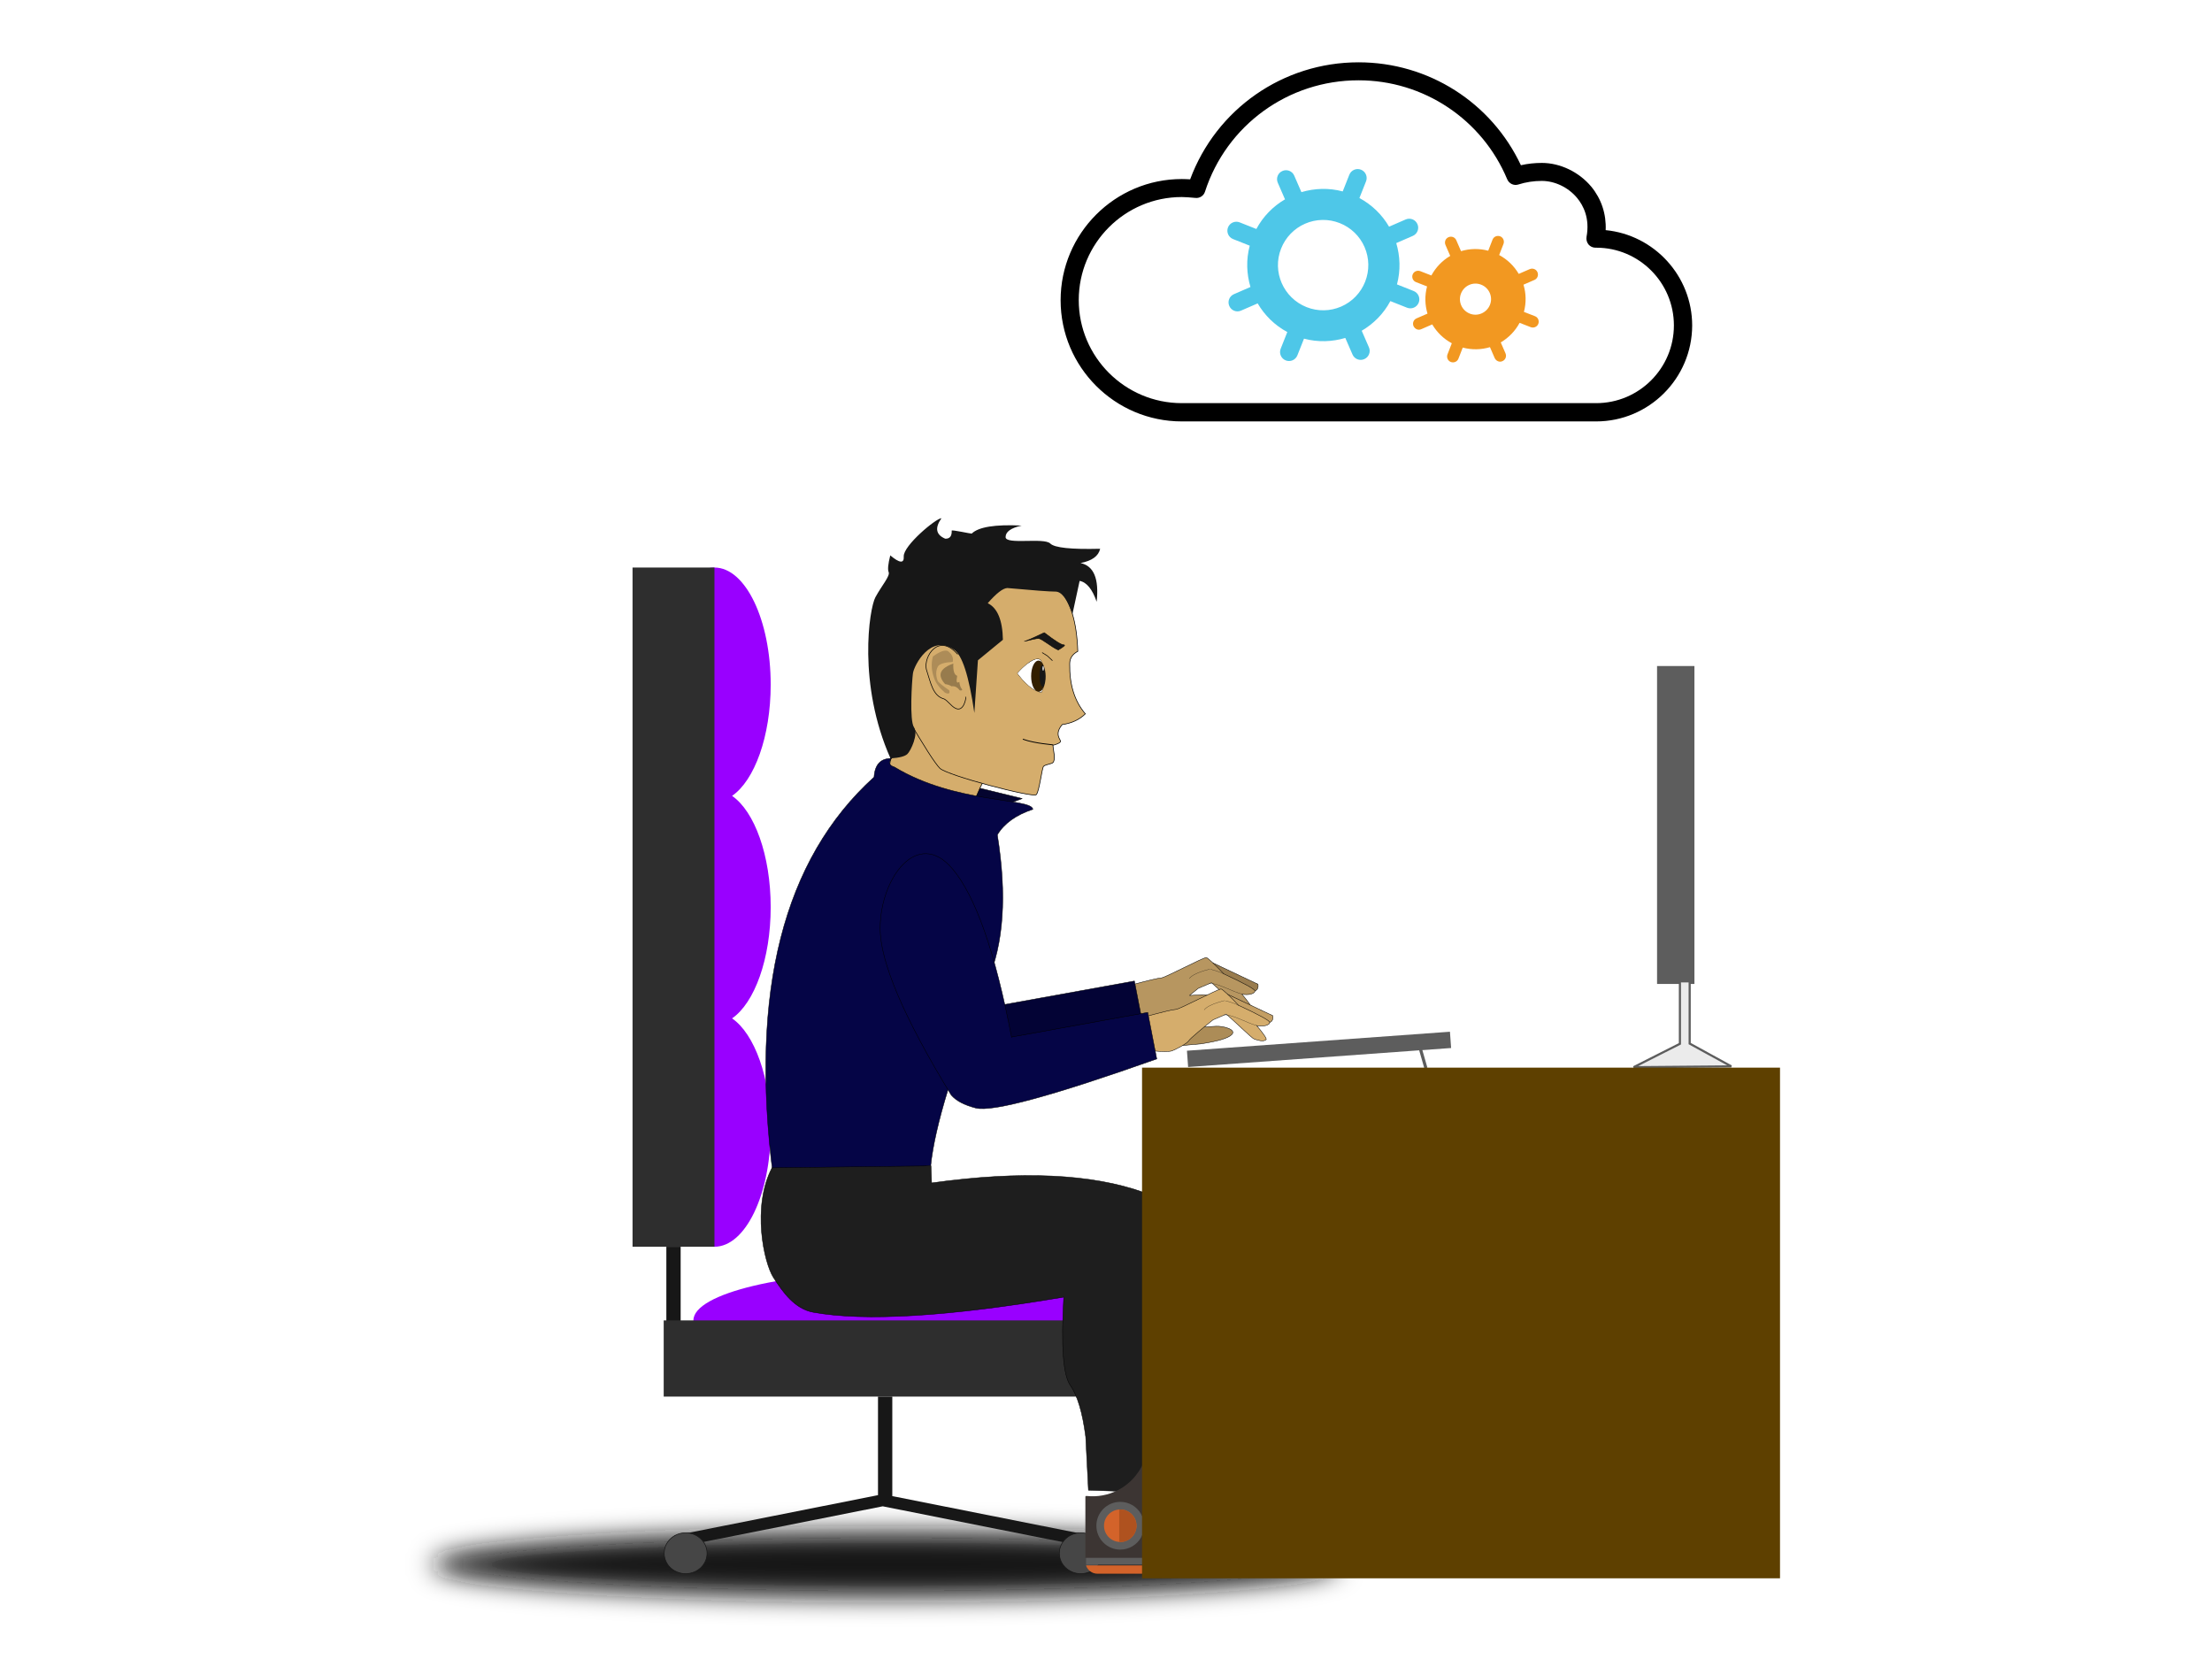
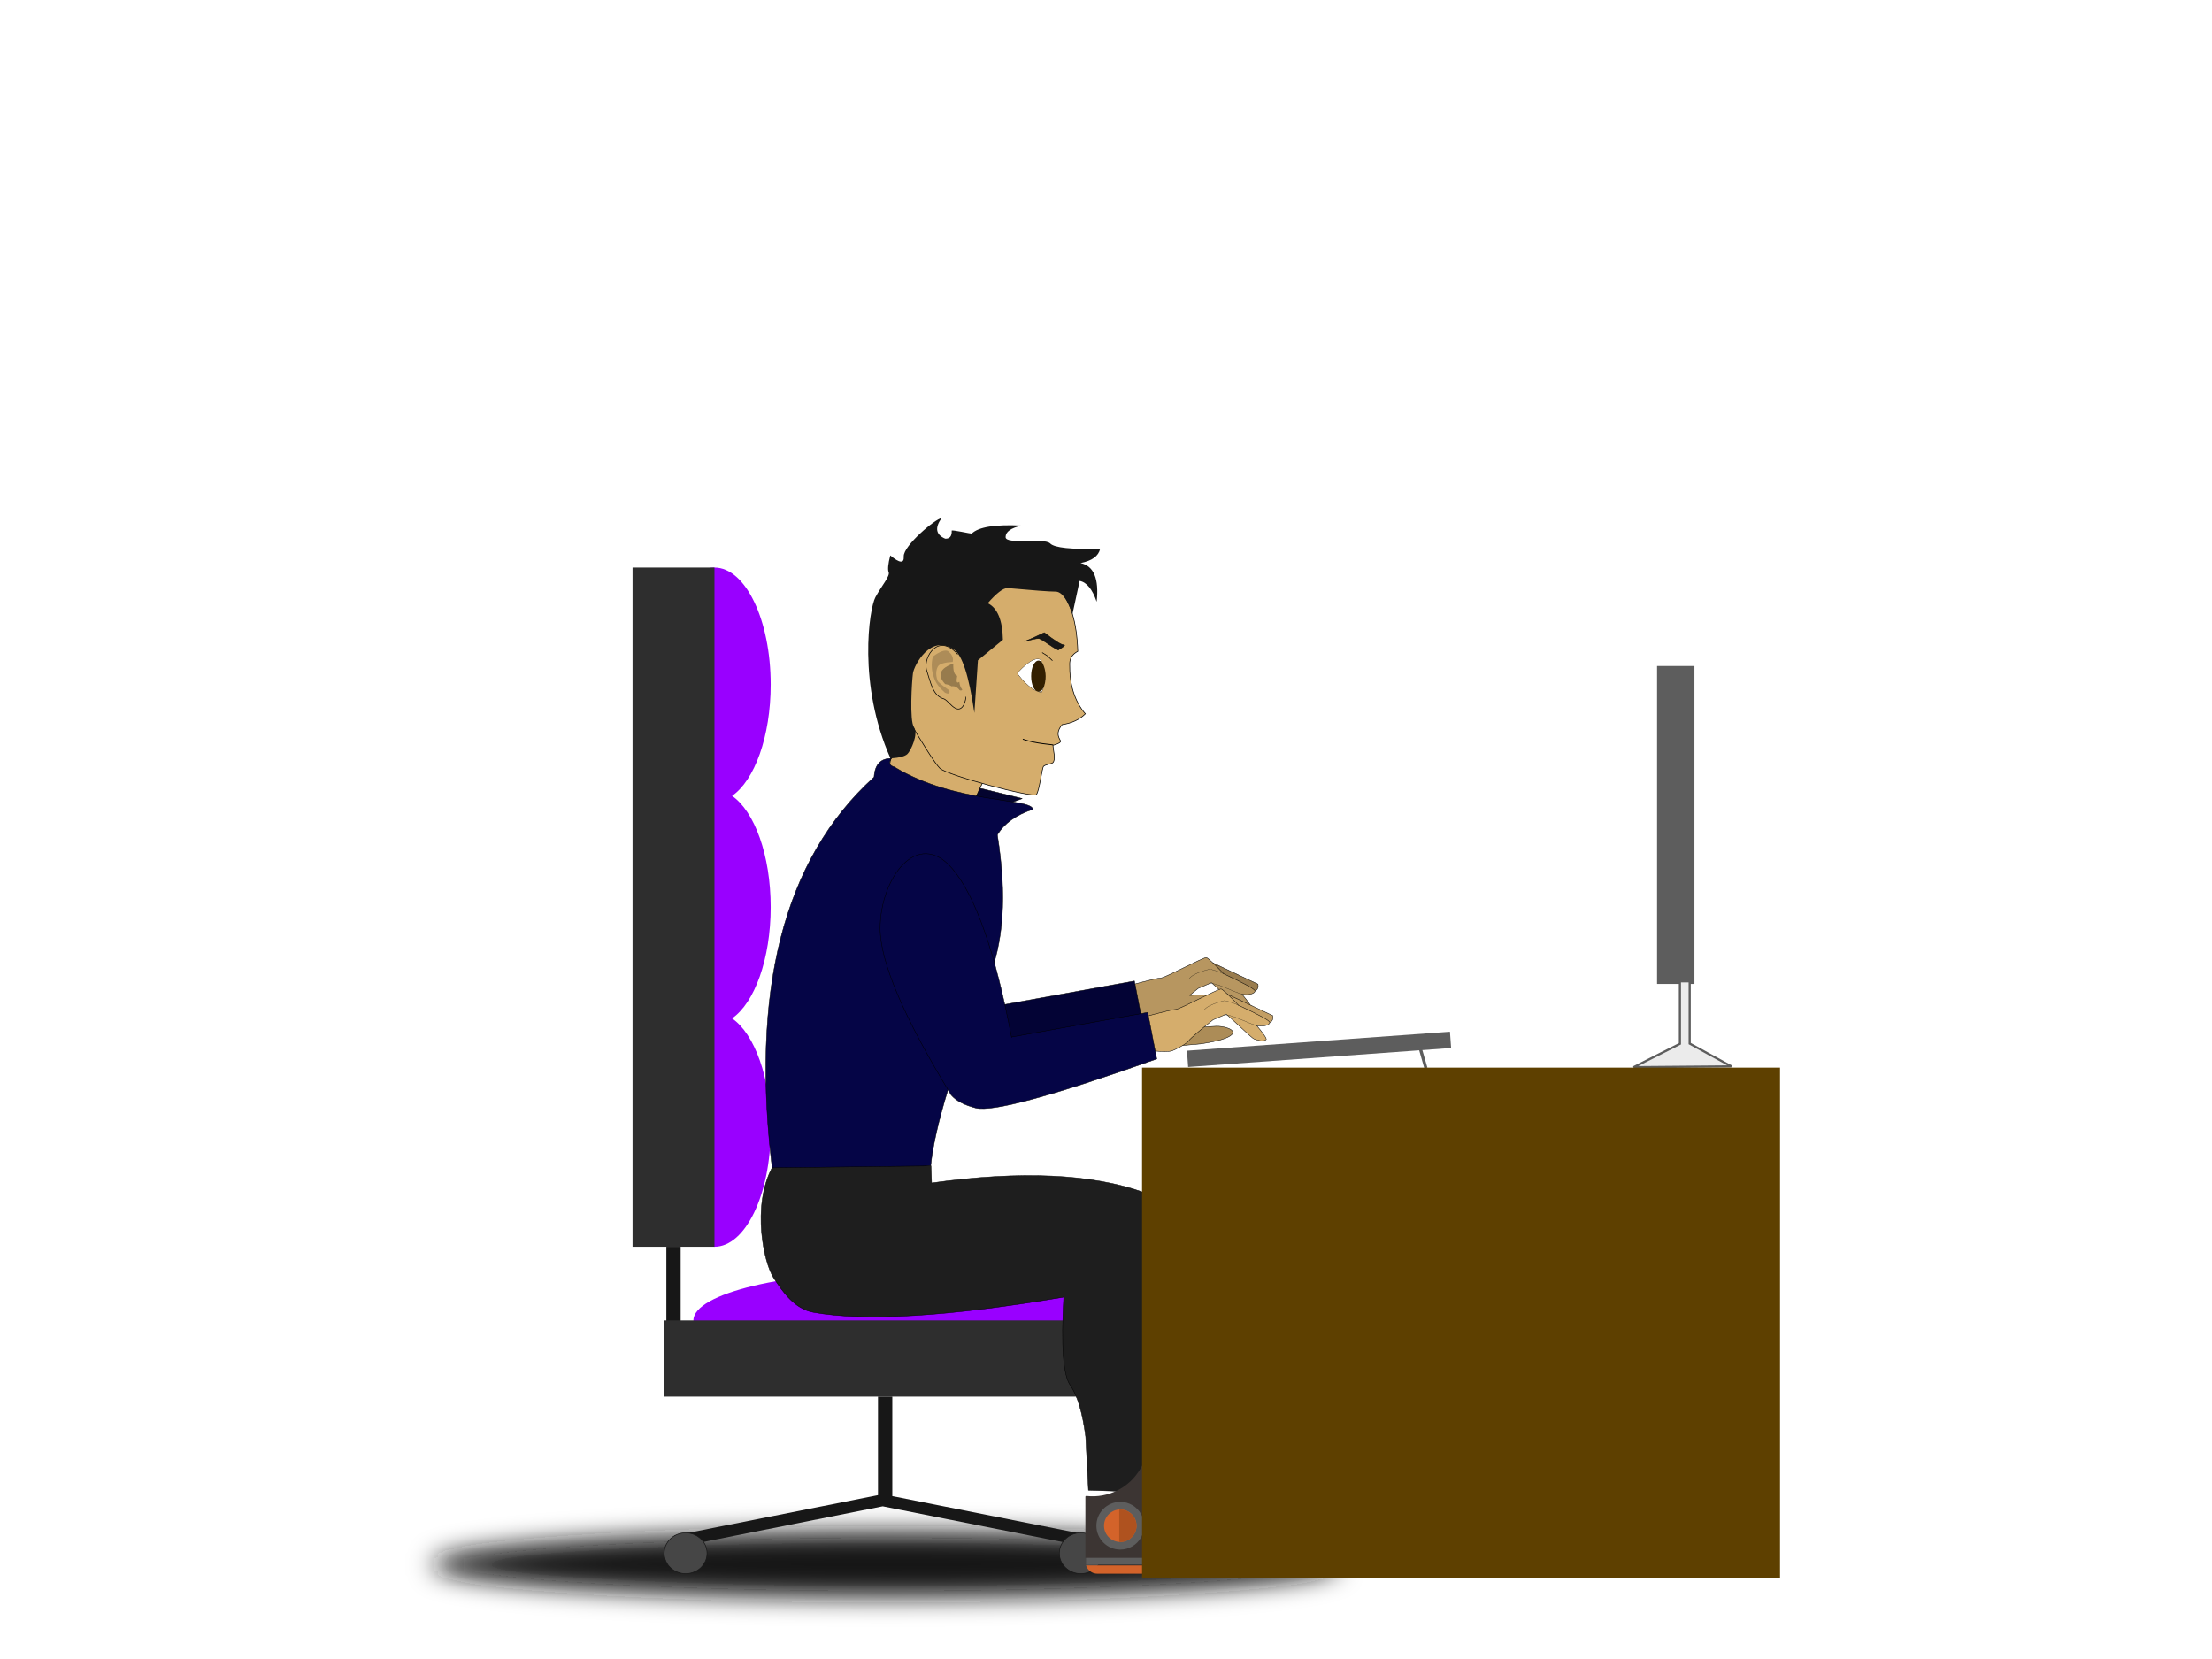
- <svg xmlns="http://www.w3.org/2000/svg" style="isolation:isolate" viewBox="0 0 1024 768">
+ <svg xmlns="http://www.w3.org/2000/svg" class="meCoding" style="isolation:isolate" viewBox="0 0 1024 768">
  <defs>
    <clipPath id="_clipPath_xZnr8zalkFEHbF4IuZjvv736p7rkLPfY">
      <rect width="1024" height="768" />
    </clipPath>
  </defs>
  <g clip-path="url(#_clipPath_xZnr8zalkFEHbF4IuZjvv736p7rkLPfY)">
    <g id="Draw">
      <defs>
        <filter id="qaX06xkHIKl1YF5FQvQt4ZvI3YaojfjS" x="-200%" y="-200%" width="400%" height="400%">
          <feGaussianBlur stdDeviation="5.796" />
        </filter>
      </defs>
      <g filter="url(#qaX06xkHIKl1YF5FQvQt4ZvI3YaojfjS)">
        <path d=" M 199.98 724.204 C 199.98 715.954 294.144 709.257 410.129 709.257 C 526.113 709.257 620.277 715.954 620.277 724.204 C 620.277 732.454 526.113 739.152 410.129 739.152 C 294.144 739.152 199.98 732.454 199.98 724.204 Z " fill="rgb(23,23,23)" />
      </g>
      <g id="Chair purple">
        <g id="Group">
          <path d=" M 322.59 471.44 C 312.213 464.3 304.715 443.929 304.715 419.94 C 304.715 395.95 312.213 375.579 322.59 368.439 C 312.213 361.299 304.715 340.928 304.715 316.939 C 304.715 287.019 316.378 262.728 330.745 262.728 C 345.111 262.728 356.775 287.019 356.775 316.939 C 356.775 340.928 349.276 361.299 338.899 368.439 C 349.276 375.579 356.775 395.95 356.775 419.94 C 356.775 443.929 349.276 464.3 338.899 471.44 C 349.276 478.58 356.775 498.951 356.775 522.941 C 356.775 552.861 345.111 577.152 330.745 577.152 C 316.378 577.152 304.715 552.861 304.715 522.941 C 304.715 498.951 312.213 478.58 322.59 471.44 Z " fill="rgb(153,0,255)" />
          <rect x="292.822" y="262.728" width="37.922" height="314.424" transform="matrix(1,0,0,1,0,0)" fill="rgb(46,46,46)" />
          <rect x="308.474" y="577.152" width="6.62" height="56.757" transform="matrix(1,0,0,1,0,0)" fill="rgb(23,23,23)" />
          <path d=" M 321.003 611.251 C 321.003 598.745 363.657 588.592 416.196 588.592 C 468.735 588.592 511.39 598.745 511.39 611.251 C 511.39 623.756 468.735 633.909 416.196 633.909 C 363.657 633.909 321.003 623.756 321.003 611.251 Z " fill="rgb(153,0,255)" />
          <rect x="307.248" y="611.251" width="204.142" height="35.271" transform="matrix(1,0,0,1,0,0)" fill="rgb(46,46,46)" />
          <g id="Group">
            <path d=" M 406.452 692.147 L 406.452 646.522 L 413.072 646.522 L 413.072 692.593 L 505.096 710.887 L 503.92 716.255 L 408.641 697.314 L 313.361 716.255 L 312.185 710.887 L 406.452 692.147 Z " fill="rgb(23,23,23)" />
            <path d=" M 307.467 719.045 C 307.467 713.824 311.917 709.586 317.397 709.586 C 322.877 709.586 327.327 713.824 327.327 719.045 C 327.327 724.266 322.877 728.505 317.397 728.505 C 311.917 728.505 307.467 724.266 307.467 719.045 Z " fill="rgb(70,70,70)" vector-effect="non-scaling-stroke" stroke-width="0.3" stroke="rgb(23,23,23)" stroke-linejoin="miter" stroke-linecap="square" stroke-miterlimit="3" />
            <path d=" M 490.391 719.045 C 490.391 713.824 494.841 709.586 500.321 709.586 C 505.801 709.586 510.25 713.824 510.25 719.045 C 510.25 724.266 505.801 728.505 500.321 728.505 C 494.841 728.505 490.391 724.266 490.391 719.045 Z " fill="rgb(70,70,70)" vector-effect="non-scaling-stroke" stroke-width="0.3" stroke="rgb(23,23,23)" stroke-linejoin="miter" stroke-linecap="square" stroke-miterlimit="3" />
          </g>
        </g>
      </g>
      <rect x="767.101" y="308.321" width="17.3" height="147.178" transform="matrix(1,0,0,1,0,0)" fill="rgb(93,93,93)" />
      <path d=" M 782.202 483.106 L 782.202 454.297 L 777.682 454.297 L 777.682 483.207 L 768.189 488.004 L 756.247 494.038 L 778.858 493.851 L 801.469 493.663 L 790.8 487.817 L 782.202 483.106 Z " fill="rgb(235,235,235)" vector-effect="non-scaling-stroke" stroke-width="1" stroke="rgb(93,93,93)" stroke-linejoin="miter" stroke-linecap="square" stroke-miterlimit="3" />
-       <g id="Cloud">
-         <path d=" M 738.917 110.468 L 738.584 110.468 C 742.115 91.879 727.124 79.552 713.798 79.552 C 709.6 79.552 705.536 80.219 701.738 81.418 C 689.431 52.089 660.719 33.018 628.913 33.045 C 593.866 33.045 564.149 55.899 553.888 87.548 C 551.69 87.281 549.424 87.081 547.159 87.081 C 518.509 87.081 495.255 110.335 495.255 138.985 C 495.255 167.636 518.509 190.889 547.159 190.889 L 738.983 190.889 C 761.171 190.889 779.161 172.899 779.161 150.712 C 779.094 128.458 761.104 110.468 738.917 110.468 L 738.917 110.468 Z " fill="rgb(255,255,255)" />
-         <path d=" M 738.917 195.087 L 547.092 195.087 C 516.11 195.087 490.991 169.901 490.991 138.985 C 490.991 108.07 516.176 82.884 547.092 82.884 C 548.358 82.884 549.624 82.95 550.957 83.017 C 563.017 50.502 593.932 28.848 628.913 28.848 C 661.294 28.848 690.411 47.437 704.07 76.487 C 707.268 75.755 710.533 75.421 713.798 75.421 C 722.26 75.421 730.988 79.619 736.651 86.415 C 741.315 92.079 743.647 99.075 743.314 106.537 C 765.768 108.736 783.358 127.725 783.358 150.712 C 783.292 175.165 763.37 195.087 738.917 195.087 L 738.917 195.087 Z  M 547.092 91.212 C 520.774 91.212 499.386 112.6 499.386 138.919 C 499.386 165.237 520.774 186.625 547.092 186.625 L 738.917 186.625 C 758.772 186.625 774.896 170.501 774.896 150.645 C 774.896 130.79 758.772 114.666 738.983 114.666 L 738.584 114.666 C 737.384 114.666 736.185 114.133 735.386 113.2 C 734.588 112.208 734.249 110.925 734.453 109.669 C 736.052 101.074 732.987 95.144 730.122 91.679 C 726.057 86.748 719.794 83.75 713.731 83.75 C 710.067 83.75 706.402 84.283 702.871 85.416 C 700.805 86.082 698.606 85.016 697.74 83.017 C 686.15 55.218 658.964 37.13 628.846 37.176 C 596.398 37.176 567.814 57.898 557.82 88.747 C 557.22 90.679 555.288 91.879 553.289 91.612 C 550.89 91.412 548.958 91.212 547.092 91.212 L 547.092 91.212 Z " fill="rgb(0,0,0)" />
-         <path d=" M 654.431 134.721 L 646.702 131.656 C 648.435 125.193 648.168 118.597 646.369 112.534 L 654.032 109.202 C 656.164 108.269 657.097 105.804 656.164 103.739 C 655.727 102.727 654.903 101.933 653.877 101.532 C 652.851 101.132 651.707 101.158 650.7 101.607 L 643.038 104.938 C 639.777 99.334 635.026 94.744 629.312 91.679 L 632.377 83.95 C 633.224 81.816 632.18 79.399 630.045 78.553 C 627.911 77.707 625.495 78.751 624.648 80.885 L 621.583 88.614 C 615.12 86.882 608.524 87.148 602.461 88.947 L 599.129 81.285 C 598.693 80.273 597.869 79.479 596.843 79.078 C 595.816 78.678 594.672 78.705 593.666 79.153 C 592.654 79.59 591.86 80.413 591.459 81.439 C 591.059 82.466 591.086 83.61 591.534 84.616 L 594.865 92.279 C 589.261 95.54 584.672 100.291 581.606 106.004 L 573.877 102.939 C 571.743 102.093 569.327 103.137 568.48 105.271 C 567.634 107.405 568.678 109.822 570.812 110.668 L 578.541 113.733 C 576.809 120.196 577.075 126.792 578.874 132.855 L 571.212 136.187 C 570.201 136.624 569.406 137.447 569.005 138.474 C 568.605 139.5 568.632 140.644 569.08 141.651 C 569.512 142.666 570.336 143.464 571.363 143.865 C 572.391 144.266 573.538 144.236 574.543 143.783 L 582.206 140.451 C 585.404 145.915 590.068 150.579 595.931 153.71 L 592.866 161.439 C 592.02 163.574 593.064 165.99 595.198 166.836 C 597.333 167.683 599.749 166.638 600.595 164.504 L 603.66 156.775 C 610.123 158.508 616.719 158.241 622.783 156.442 L 626.114 164.104 C 626.547 165.12 627.37 165.918 628.398 166.319 C 629.426 166.72 630.572 166.69 631.578 166.237 C 633.71 165.304 634.643 162.838 633.71 160.773 L 630.378 153.111 C 635.842 149.912 640.506 145.248 643.638 139.385 L 651.366 142.45 C 653.501 143.296 655.917 142.252 656.763 140.118 C 657.61 137.984 656.566 135.567 654.431 134.721 L 654.431 134.721 Z  M 604.86 142.184 C 594.132 137.919 588.802 125.793 593.066 115.066 C 595.095 109.903 599.093 105.759 604.18 103.547 C 609.267 101.335 615.025 101.236 620.184 103.272 C 625.347 105.301 629.491 109.299 631.703 114.386 C 633.915 119.473 634.014 125.231 631.977 130.39 C 629.954 135.557 625.957 139.706 620.868 141.919 C 615.779 144.132 610.019 144.227 604.86 142.184 L 604.86 142.184 Z " fill="rgb(78,199,232)" />
-         <path d=" M 710.6 146.381 L 705.469 144.382 C 706.602 140.118 706.469 135.787 705.269 131.789 L 710.333 129.591 C 711.732 128.991 712.332 127.392 711.732 125.993 C 711.133 124.594 709.533 123.994 708.134 124.594 L 703.07 126.792 C 700.907 123.108 697.772 120.088 694.009 118.064 L 696.008 112.933 C 696.541 111.534 695.875 109.935 694.475 109.402 C 693.076 108.869 691.477 109.535 690.944 110.935 L 688.945 116.065 C 684.681 114.932 680.35 115.066 676.352 116.265 L 674.154 111.201 C 673.554 109.802 671.955 109.202 670.556 109.802 C 669.156 110.402 668.557 112.001 669.156 113.4 L 671.355 118.464 C 667.67 120.627 664.651 123.762 662.627 127.525 L 657.496 125.526 C 656.097 124.993 654.498 125.66 653.965 127.059 C 653.432 128.458 654.098 130.057 655.497 130.59 L 660.628 132.589 C 659.495 136.853 659.628 141.184 660.828 145.182 L 655.764 147.381 C 654.365 147.98 653.765 149.579 654.365 150.979 C 654.698 151.645 655.231 152.178 655.897 152.444 C 656.564 152.711 657.296 152.711 657.963 152.378 L 663.027 150.179 C 665.19 153.864 668.325 156.883 672.088 158.907 L 670.089 164.038 C 669.556 165.437 670.222 167.036 671.622 167.569 C 673.021 168.102 674.62 167.436 675.153 166.037 L 677.152 160.906 C 681.416 162.039 685.747 161.906 689.745 160.706 L 691.943 165.77 C 692.277 166.436 692.81 166.969 693.476 167.236 C 694.142 167.502 694.875 167.502 695.541 167.169 C 696.941 166.57 697.54 164.971 696.941 163.571 L 694.742 158.508 C 698.427 156.344 701.446 153.209 703.47 149.446 L 708.601 151.445 C 710 151.978 711.599 151.312 712.132 149.912 C 712.665 148.513 711.999 146.914 710.6 146.381 L 710.6 146.381 Z  M 680.417 145.182 C 676.685 143.716 674.886 139.518 676.352 135.854 C 677.818 132.123 682.016 130.324 685.68 131.789 C 689.412 133.255 691.211 137.453 689.745 141.117 C 688.279 144.782 684.081 146.648 680.417 145.182 Z " fill="rgb(242,152,33)" />
-       </g>
      <g id="Me Coding">
        <g id="Me Coding">
          <path d=" M 450.086 364.02 L 473.236 369.679 L 449.057 378.425 L 450.086 364.02 Z " fill="rgb(4,4,47)" vector-effect="non-scaling-stroke" stroke-width="0.2" stroke="rgb(0,0,0)" stroke-linejoin="miter" stroke-linecap="square" stroke-miterlimit="3" />
-           <g id="Left arm">
-             <g id="Left hand">
+           <g id="Left arm" class="left-arm">
+             <g id="Left hand" class="left-hand">
              <g id="Group">
                <path d=" M 561.395 445.714 L 582.368 455.632 Q 583.019 459.697 577.491 458.884 Q 571.963 458.071 561.07 452.055 L 561.395 445.714 Z " fill="rgb(153,124,78)" vector-effect="non-scaling-stroke" stroke-width="0.2" stroke="rgb(0,0,0)" stroke-linejoin="miter" stroke-linecap="square" stroke-miterlimit="3" />
                <path d=" M 540.62 469.431 C 538.803 470.516 536.655 471.555 535.702 471.906 Q 534.033 472.52 526.241 471.906 L 523.403 456.059 Q 535.713 452.737 537.442 452.737 C 539.17 452.737 556.787 443.286 558.409 443.286 C 559.04 443.286 562.529 446.638 566.483 450.807 Q 580.95 457.5 580.95 458.769 C 580.95 459.974 578.012 460.853 574.922 460.221 C 577.765 463.613 579.698 466.274 579.286 466.685 C 578.033 467.938 574.999 466.852 573.732 466.438 C 572.674 466.093 564.127 457.69 560.833 454.921 L 559.877 455.331 L 554.696 457.551 C 553.409 458.563 551.997 459.7 550.621 460.832 L 556.192 460.522 C 559.281 460.359 565.785 461.985 563.346 464.424 Q 560.907 466.863 549.201 468.651 L 540.62 469.431 Z " fill="rgb(183,150,96)" vector-effect="non-scaling-stroke" stroke-width="0.2" stroke="rgb(0,0,0)" stroke-linejoin="miter" stroke-linecap="square" stroke-miterlimit="3" />
+                 <path d=" M 575.094 460.219 C 570.538 459.167 563.714 454.965 559.896 455.258" fill="none" vector-effect="non-scaling-stroke" stroke-width="0.1" stroke="rgb(0,0,0)" stroke-linejoin="miter" stroke-linecap="square" stroke-miterlimit="3" />
              </g>
-               <path d=" M 575.094 460.219 C 570.538 459.167 563.714 454.965 559.896 455.258" fill="none" vector-effect="non-scaling-stroke" stroke-width="0.1" stroke="rgb(0,0,0)" stroke-linejoin="miter" stroke-linecap="square" stroke-miterlimit="3" />
              <path d=" M 550.621 452.925 C 552.795 450.207 559.782 448.783 560.022 448.645 C 560.033 448.532 564.876 449.856 566.517 450.878" fill="none" vector-effect="non-scaling-stroke" stroke-width="0.1" stroke="rgb(0,0,0)" stroke-linejoin="miter" stroke-linecap="square" stroke-miterlimit="3" />
            </g>
            <path d=" M 434.204 492.429 L 434.196 492.437 Q 401.286 438.584 401.286 415.247 C 401.286 391.911 418.639 368.575 434.795 387.722 Q 450.814 406.708 462.126 465.695 L 462.32 465.51 L 525.148 454.141 L 529.337 475.683 Q 456.981 501.354 445.565 498.421 Q 437.548 496.36 434.204 492.429 Z " fill="rgb(3,3,53)" vector-effect="non-scaling-stroke" stroke-width="0.2" stroke="rgb(0,0,0)" stroke-linejoin="miter" stroke-linecap="square" stroke-miterlimit="3" />
          </g>
          <g id="Head">
            <g id="Face">
              <g id="Base head">
                <path d=" M 418.493 327.113 Q 411.145 352.198 411.651 357.773 Q 411.398 357.266 450.673 371.963 Q 456.755 355.999 463.596 350.171 Q 463.343 349.918 418.493 327.113 Z " fill="rgb(213,173,108)" vector-effect="non-scaling-stroke" stroke-width="0.3" stroke="rgb(0,0,0)" stroke-linejoin="miter" stroke-linecap="square" stroke-miterlimit="3" />
                <path d=" M 490.028 272.456 Q 498.26 280.937 498.943 301.516 Q 495.202 303.512 495.202 307.253 Q 494.952 321.722 502.436 330.453 Q 498.445 334.444 491.709 335.442 C 487.967 339.932 490.961 342.258 490.961 343.175 C 490.961 344.092 487.67 344.95 487.843 344.892 C 487.845 344.913 487.373 344.82 487.451 344.82 C 487.451 347.049 488.91 351.535 487.399 353.062 C 487.002 353.572 483.897 353.943 483.107 354.732 C 482.318 355.522 481.164 366.292 479.735 367.871 C 478.307 369.451 438.425 358.991 435.082 355.648 Q 431.74 352.305 419.866 331.95 L 411.883 319.477 L 424.106 269.336 L 490.028 272.456 Z " fill="rgb(213,173,108)" vector-effect="non-scaling-stroke" stroke-width="0.3" stroke="rgb(0,0,0)" stroke-linejoin="miter" stroke-linecap="square" stroke-miterlimit="3" />
                <path d=" M 412.241 351.093 C 396.96 316.816 402.369 281.801 405.254 276.468 C 408.139 271.136 412.155 266.605 411.384 264.846 Q 410.614 263.087 412.132 257.113 Q 418.676 262.578 418.369 257.612 C 418.061 252.645 433.336 239.9 435.831 239.9 Q 431.091 246.635 437.577 249.38 Q 440.741 249.474 440.571 245.638 C 440.571 245.139 449.551 247.134 449.821 247.023 Q 454.54 242.395 472.948 243.306 Q 465.516 244.942 465.516 248.631 C 465.516 252.321 483.3 248.703 486.221 251.625 Q 489.142 254.546 509.29 254.044 Q 508.173 259.108 500.204 260.651 Q 509.421 262.601 507.674 278.566 Q 504.681 269.835 499.791 268.911 L 496.488 284.191 Q 492.807 273.867 488.641 273.867 Q 484.475 273.867 466.34 272.215 Q 463.271 272.33 457.255 279.235 Q 464.019 282.557 464.275 296.167 L 452.712 305.666 L 451.06 330.031 Q 447.306 304.26 441.562 300.71 C 430.842 293.284 423.15 307.99 422.639 311.66 C 422.129 315.33 420.974 333.576 423.109 336.689 C 425.243 339.803 421.718 347.397 420.087 349.028 Q 418.456 350.659 412.241 351.093 Z " fill="rgb(23,23,23)" />
                <path d=" M 487.451 344.859 C 487.792 344.702 479.291 344.28 473.686 342.242" fill="none" vector-effect="non-scaling-stroke" stroke-width="0.4" stroke="rgb(0,0,0)" stroke-linejoin="miter" stroke-linecap="square" stroke-miterlimit="3" />
                <path d=" M 470.834 311.552 C 470.834 311.552 477.801 303.333 481.521 305.064 C 481.482 304.88 486.835 311.42 482.151 320.55 C 476.441 319.684 470.834 311.552 470.834 311.552 Z " fill="rgb(255,255,255)" vector-effect="non-scaling-stroke" stroke-width="0.2" stroke="rgb(0,0,0)" stroke-linejoin="miter" stroke-linecap="square" stroke-miterlimit="3" />
              </g>
-               <g id="Eye">
-                 <g id="Eye">
-                   <g id="Group">
-                     <path d=" M 470.834 311.695 C 470.834 311.695 477.801 303.476 481.521 305.206 C 481.482 305.023 486.835 311.563 482.151 320.692 C 476.441 319.827 470.834 311.695 470.834 311.695 Z " fill="rgb(255,255,255)" vector-effect="non-scaling-stroke" stroke-width="0.2" stroke="rgb(0,0,0)" stroke-linejoin="miter" stroke-linecap="square" stroke-miterlimit="3" />
-                     <path d=" M 477.346 313.027 C 477.346 309.039 478.882 305.802 480.773 305.802 C 482.665 305.802 484.2 309.039 484.2 313.027 C 484.2 317.014 482.665 320.252 480.773 320.252 C 478.882 320.252 477.346 317.014 477.346 313.027 Z " fill="rgb(51,31,0)" />
-                   </g>
-                   <g id="Group">
-                     <path d=" M 481.248 312.824 C 481.248 310.001 481.896 307.71 482.694 307.71 C 483.492 307.71 484.139 310.001 484.139 312.824 C 484.139 315.647 483.492 317.939 482.694 317.939 C 481.896 317.939 481.248 315.647 481.248 312.824 Z " fill="rgb(23,23,23)" />
-                     <path d=" M 482.572 309.415 C 482.572 308.817 482.722 308.331 482.908 308.331 C 483.093 308.331 483.243 308.817 483.243 309.415 C 483.243 310.014 483.093 310.499 482.908 310.499 C 482.722 310.499 482.572 310.014 482.572 309.415 Z " fill="rgb(235,235,235)" />
-                   </g>
-                 </g>
-                 <path d=" M 475.159 307.492 Q 478.777 303.979 479.872 303.979 Q 480.966 303.979 483.312 305.804 Q 480.995 305.037 479.796 305.037 Q 478.597 305.037 475.159 307.492 Z " fill="rgb(23,23,23)" />
+               <g id="Eye" class="eye">
+                 <path d=" M 470.834 311.695 C 470.834 311.695 477.801 303.476 481.521 305.206 C 481.482 305.023 486.835 311.563 482.151 320.692 C 476.441 319.827 470.834 311.695 470.834 311.695 Z " fill="rgb(255,255,255)" vector-effect="non-scaling-stroke" stroke-width="0.2" stroke="rgb(0,0,0)" stroke-linejoin="miter" stroke-linecap="square" stroke-miterlimit="3" />
+                 <path d=" M 477.346 313.027 C 477.346 309.039 478.882 305.802 480.773 305.802 C 482.665 305.802 484.2 309.039 484.2 313.027 C 484.2 317.014 482.665 320.252 480.773 320.252 C 478.882 320.252 477.346 317.014 477.346 313.027 Z " fill="rgb(51,31,0)" />
              </g>
              <path d=" M 467.259 308.783 L 483.648 299.092 L 488.778 325.742 L 466.974 325.885 L 467.259 308.783 Z  M 470.834 311.695 C 470.834 311.695 477.801 303.476 481.521 305.206 C 481.482 305.023 486.835 311.563 482.151 320.692 C 476.441 319.827 470.834 311.695 470.834 311.695 Z " fill-rule="evenodd" fill="rgb(213,173,108)" />
              <g id="Cejas">
                <path d=" M 474.147 296.925 Q 476.456 296.239 483.421 292.862 Q 490.789 298.517 492.384 298.517 Q 493.979 298.517 489.891 300.91 C 486.8 299.614 482.289 295.615 480.823 295.615 C 479.357 295.615 479.033 295.828 474.147 296.925 Z " fill="rgb(23,23,23)" vector-effect="non-scaling-stroke" stroke-width="0.2" stroke="rgb(0,0,0)" stroke-linejoin="miter" stroke-linecap="square" stroke-miterlimit="3" />
                <path d=" M 482.565 302.172 L 484.836 303.599 L 487.106 305.739" fill="none" vector-effect="non-scaling-stroke" stroke-width="0.3" stroke="rgb(0,0,0)" stroke-linejoin="miter" stroke-linecap="square" stroke-miterlimit="3" />
              </g>
            </g>
            <g id="Ear">
              <path d=" M 443.25 302.805 C 434.412 292.796 427.523 303.974 428.823 309.823 C 430.974 316.41 431.812 322.171 437.142 323.601 C 438.773 324.491 440.362 326.844 442.081 327.76 C 446.11 330.1 447.363 323.034 447.02 322.691" fill="none" vector-effect="non-scaling-stroke" stroke-width="0.3" stroke="rgb(0,0,0)" stroke-linejoin="miter" stroke-linecap="square" stroke-miterlimit="3" />
              <defs>
                <filter id="5uMYv4MOVSU1JUJMAPqAZjfJeXUEdJcS" x="-200%" y="-200%" width="400%" height="400%">
                  <feGaussianBlur stdDeviation="0" />
                </filter>
              </defs>
              <g filter="url(#5uMYv4MOVSU1JUJMAPqAZjfJeXUEdJcS)">
                <path d=" M 441.042 306.428 Q 441.688 303.583 438.78 301.373 Q 436.675 300.441 431.862 303.901 Q 430.54 308.97 432.485 314.057 Q 433.608 317.349 437.45 320.664 Q 440.042 321.838 439.445 319.599 Q 434.206 315.928 434.057 315.105 C 434.131 315.105 432.411 311.588 434.257 308.424 Q 435.478 306.725 441.042 306.428 Z " fill="rgb(0,0,0)" fill-opacity="0.19" />
              </g>
              <defs>
                <filter id="7A5p5sar9r7n8ZyGAOMDbe3Gaepf5NZx" x="-200%" y="-200%" width="400%" height="400%">
                  <feGaussianBlur stdDeviation="0" />
                </filter>
              </defs>
              <g filter="url(#7A5p5sar9r7n8ZyGAOMDbe3Gaepf5NZx)">
                <path d=" M 441.314 307.174 Q 435.426 309.283 435.403 312.411 Q 435.403 314.357 437.498 316.676 Q 439.443 316.975 440.491 317.723 Q 442.586 317.349 444.232 319.519 C 445.129 319.893 445.648 319.386 445.354 319.07 Q 444.381 318.023 444.082 315.628 Q 442.286 317.05 443.109 312.86 Q 441.089 312.187 441.314 307.174 Z " fill="rgb(0,0,0)" fill-opacity="0.29" />
              </g>
            </g>
          </g>
          <path d=" M 414.019 355.059 C 442.341 372.254 477.501 369.286 478.149 374.652 Q 466.375 378.592 461.696 386.478 Q 468.452 428.304 457.069 454.345 Q 433.739 511.947 430.847 539.694 Q 430.434 539.854 357.838 543.807 Q 341.572 416.842 404.626 359.742 Q 405.181 351.013 412.709 351.092 Q 410.527 354.063 414.019 355.059 Z " fill="rgb(5,5,70)" vector-effect="non-scaling-stroke" stroke-width="0.2" stroke="rgb(0,0,0)" stroke-linejoin="miter" stroke-linecap="square" stroke-miterlimit="3" />
-           <g id="Right arm">
-             <g id="Right hand">
+           <g id="Right arm" class="right-arm">
+             <g id="Right hand" class="right-hand">
              <g id="Group">
                <path d=" M 554.264 475.569 L 563.043 475.081 C 566.132 474.918 572.636 476.544 570.197 478.983 Q 567.758 481.422 556.052 483.21 L 545.322 484.186 L 554.264 475.569 Z " fill="rgb(172,140,87)" vector-effect="non-scaling-stroke" stroke-width="0.2" stroke="rgb(0,0,0)" stroke-linejoin="miter" stroke-linecap="square" stroke-miterlimit="3" />
                <path d=" M 568.246 460.273 L 589.22 470.191 Q 589.87 474.256 584.342 473.443 Q 578.814 472.63 567.921 466.614 L 568.246 460.273 Z " fill="rgb(195,158,99)" vector-effect="non-scaling-stroke" stroke-width="0.2" stroke="rgb(0,0,0)" stroke-linejoin="miter" stroke-linecap="square" stroke-miterlimit="3" />
                <path d=" M 573.334 465.365 C 569.38 461.196 565.891 457.845 565.26 457.845 C 563.639 457.845 546.021 467.296 544.293 467.296 Q 542.565 467.296 530.254 470.617 L 533.093 486.465 Q 540.884 487.079 542.554 486.465 C 544.223 485.85 549.571 483.119 550.359 481.734 C 550.865 480.845 556.995 475.69 561.547 472.11 L 566.729 469.889 L 567.684 469.48 C 570.978 472.249 579.525 480.652 580.583 480.997 C 581.85 481.411 584.884 482.497 586.137 481.244 C 586.549 480.833 584.616 478.172 581.773 474.78 C 584.863 475.412 587.801 474.533 587.801 473.328 Q 587.801 472.059 573.334 465.365 Z " fill="rgb(213,173,108)" vector-effect="non-scaling-stroke" stroke-width="0.2" stroke="rgb(0,0,0)" stroke-linejoin="miter" stroke-linecap="square" stroke-miterlimit="3" />
+                 <path d=" M 581.945 474.778 C 577.389 473.726 570.565 469.524 566.747 469.817" fill="none" vector-effect="non-scaling-stroke" stroke-width="0.1" stroke="rgb(0,0,0)" stroke-linejoin="miter" stroke-linecap="square" stroke-miterlimit="3" />
              </g>
-               <path d=" M 581.945 474.778 C 577.389 473.726 570.565 469.524 566.747 469.817" fill="none" vector-effect="non-scaling-stroke" stroke-width="0.1" stroke="rgb(0,0,0)" stroke-linejoin="miter" stroke-linecap="square" stroke-miterlimit="3" />
              <path d=" M 557.472 467.483 C 559.646 464.766 566.633 463.342 566.873 463.204 C 566.884 463.091 571.727 464.415 573.368 465.437" fill="none" vector-effect="non-scaling-stroke" stroke-width="0.1" stroke="rgb(0,0,0)" stroke-linejoin="miter" stroke-linecap="square" stroke-miterlimit="3" />
            </g>
            <path d=" M 440.366 506.954 L 440.358 506.961 Q 407.448 453.108 407.448 429.772 C 407.448 406.436 424.801 383.099 440.957 402.247 Q 456.976 421.232 468.288 480.219 L 468.482 480.035 L 531.31 468.666 L 535.499 490.207 Q 463.143 515.879 451.727 512.945 Q 443.709 510.884 440.366 506.954 Z " fill="rgb(5,5,70)" vector-effect="non-scaling-stroke" stroke-width="0.2" stroke="rgb(0,0,0)" stroke-linejoin="miter" stroke-linecap="square" stroke-miterlimit="3" />
          </g>
          <path d=" M 357.385 540.614 C 347.975 558.7 353.649 584.549 358.04 591.405 C 362.431 598.26 367.961 605.931 376.424 607.474 Q 412.293 614.013 492.438 600.465 Q 490.509 634.282 495.458 641.285 Q 500.407 648.288 502.599 665.119 L 503.864 689.853 L 538.496 691.071 L 540.183 614.536 Q 540.183 569.257 529.651 552.066 Q 493.226 538.99 431.28 547.612 L 430.983 539.715 L 357.385 540.614 Z " fill="rgb(30,30,30)" vector-effect="non-scaling-stroke" stroke-width="0.2" stroke="rgb(0,0,0)" stroke-linejoin="miter" stroke-linecap="square" stroke-miterlimit="3" />
        </g>
      </g>
      <g id="Shoes">
        <rect x="502.789" y="692.895" width="65.83" height="31.479" transform="matrix(1,0,0,1,0,0)" fill="rgb(93,93,93)" />
        <g id="Group">
          <path d=" M 533.328 672.292 C 534.685 671.36 536.297 670.879 537.937 670.879 C 539.689 670.879 541.385 671.444 542.799 672.462 L 547.492 675.911 L 545.174 678.936 C 544.886 679.31 544.761 679.783 544.824 680.251 C 544.888 680.718 545.136 681.14 545.513 681.424 C 546.289 682.014 547.394 681.876 548.001 681.113 L 550.375 678.031 L 552.693 679.727 L 550.149 683.035 C 549.862 683.409 549.736 683.882 549.8 684.35 C 549.864 684.817 550.112 685.239 550.488 685.523 C 551.264 686.113 552.369 685.975 552.976 685.212 L 555.549 681.848 L 558.206 683.798 L 555.662 687.134 C 555.375 687.508 555.249 687.982 555.313 688.449 C 555.376 688.916 555.624 689.338 556.001 689.622 C 556.777 690.212 557.882 690.074 558.489 689.311 L 561.09 685.919 L 563.408 687.615 L 560.779 691.064 C 560.491 691.438 560.366 691.911 560.43 692.378 C 560.493 692.846 560.741 693.268 561.118 693.551 C 561.894 694.142 562.999 694.003 563.606 693.241 L 566.291 689.735 L 568.949 691.686 L 566.546 694.824 C 566.259 695.198 566.133 695.671 566.197 696.138 C 566.26 696.605 566.508 697.028 566.885 697.311 C 567.661 697.901 568.766 697.763 569.373 697 L 571.832 693.806 L 574.49 695.757 L 572.002 699.008 C 571.715 699.382 571.589 699.855 571.653 700.322 C 571.716 700.789 571.964 701.212 572.341 701.495 C 573.117 702.085 574.222 701.947 574.829 701.184 L 577.373 697.877 L 584.158 702.852 C 584.469 703.078 584.808 703.305 585.147 703.503 L 576.553 703.446 C 573.28 703.45 570.092 702.41 567.45 700.478 L 532.198 673.225 C 532.537 672.914 532.876 672.603 533.244 672.349 L 533.328 672.292 L 533.328 672.292 Z  M 611.778 728.521 L 508.055 728.521 C 505.567 728.521 503.475 726.91 502.74 724.677 L 617.121 724.677 C 616.338 726.963 614.195 728.505 611.778 728.521 L 611.778 728.521 Z  M 518.6 698.781 C 514.444 698.781 511.08 702.146 511.08 706.301 C 511.08 710.457 514.444 713.821 518.6 713.821 C 522.756 713.821 526.12 710.457 526.12 706.301 C 526.12 702.146 522.756 698.781 518.6 698.781 Z " fill="rgb(211,99,42)" />
          <path d=" M 601.572 706.81 L 596.682 706.81 C 596.173 706.81 595.664 706.782 595.183 706.754 C 594.957 706.838 594.731 706.923 594.476 706.923 L 576.384 706.81 C 572.346 706.814 568.413 705.527 565.16 703.135 L 530.134 676.109 L 527.872 680.01 C 522.794 688.701 513.089 693.604 503.08 692.534 L 502.91 692.505 C 502.684 692.505 502.458 692.647 502.458 692.901 L 502.458 721.171 L 617.347 721.171 C 616.555 713.114 609.799 706.81 601.572 706.81 L 601.572 706.81 Z  M 518.6 717.355 C 512.494 717.355 507.546 712.379 507.546 706.301 C 507.546 700.195 512.522 695.248 518.6 695.248 C 522.549 695.248 526.198 697.354 528.173 700.774 C 530.147 704.194 530.147 708.408 528.173 711.828 C 526.198 715.248 522.549 717.355 518.6 717.355 L 518.6 717.355 Z " fill="rgb(60,53,51)" />
          <path d=" M 596.682 706.81 C 596.173 706.81 595.664 706.782 595.183 706.754 C 594.957 706.838 594.731 706.923 594.476 706.923 L 576.384 706.81 C 572.346 706.814 568.413 705.527 565.16 703.135 L 559.62 698.838 L 559.62 721.115 L 617.347 721.115 C 616.557 713.007 609.747 706.82 601.6 706.81 L 596.682 706.81 L 596.682 706.81 Z " fill="rgb(36,29,27)" />
          <path d=" M 559.591 728.521 L 611.778 728.521 C 614.265 728.521 616.357 726.91 617.092 724.677 L 559.591 724.677 L 559.591 728.521 Z  M 577.175 697.679 L 574.631 700.986 C 574.293 701.423 573.769 701.674 573.217 701.665 C 572.546 701.656 571.936 701.272 571.638 700.67 C 571.34 700.068 571.404 699.349 571.804 698.81 L 574.292 695.559 L 571.634 693.608 L 569.175 696.803 C 568.837 697.239 568.313 697.49 567.761 697.481 C 567.09 697.472 566.48 697.088 566.181 696.486 C 565.883 695.884 565.948 695.165 566.348 694.626 L 568.751 691.488 L 566.093 689.537 L 563.408 693.043 C 563.07 693.479 562.546 693.73 561.994 693.721 C 561.323 693.712 560.712 693.328 560.414 692.726 C 560.116 692.124 560.181 691.405 560.581 690.866 L 563.21 687.417 L 560.892 685.721 L 559.45 687.587 L 559.45 694.258 L 567.139 700.195 C 569.781 702.128 572.969 703.168 576.242 703.163 L 584.836 703.22 L 583.847 702.57 L 577.175 697.679 L 577.175 697.679 Z  M 518.6 698.781 C 518.43 698.781 518.289 698.781 518.119 698.81 L 518.119 713.821 C 518.289 713.821 518.43 713.849 518.6 713.849 C 522.756 713.849 526.12 710.485 526.12 706.33 C 526.12 702.174 522.756 698.781 518.6 698.781 L 518.6 698.781 Z " fill="rgb(175,82,31)" />
        </g>
      </g>
      <g id="Keyboard">
        <rect x="658.166" y="484.279" width="1.445" height="10.663" transform="matrix(0.961,-0.275,0.275,0.961,-109.214,200.005)" fill="rgb(93,93,93)" />
        <rect x="549.807" y="482.199" width="122.118" height="7.561" transform="matrix(0.997,-0.072,0.072,0.997,-33.405,45.244)" fill="rgb(93,93,93)" />
      </g>
      <rect x="528.69" y="494.243" width="295.33" height="236.4" transform="matrix(1,0,0,1,0,0)" fill="rgb(94,64,0)" />
    </g>
  </g>
</svg>
